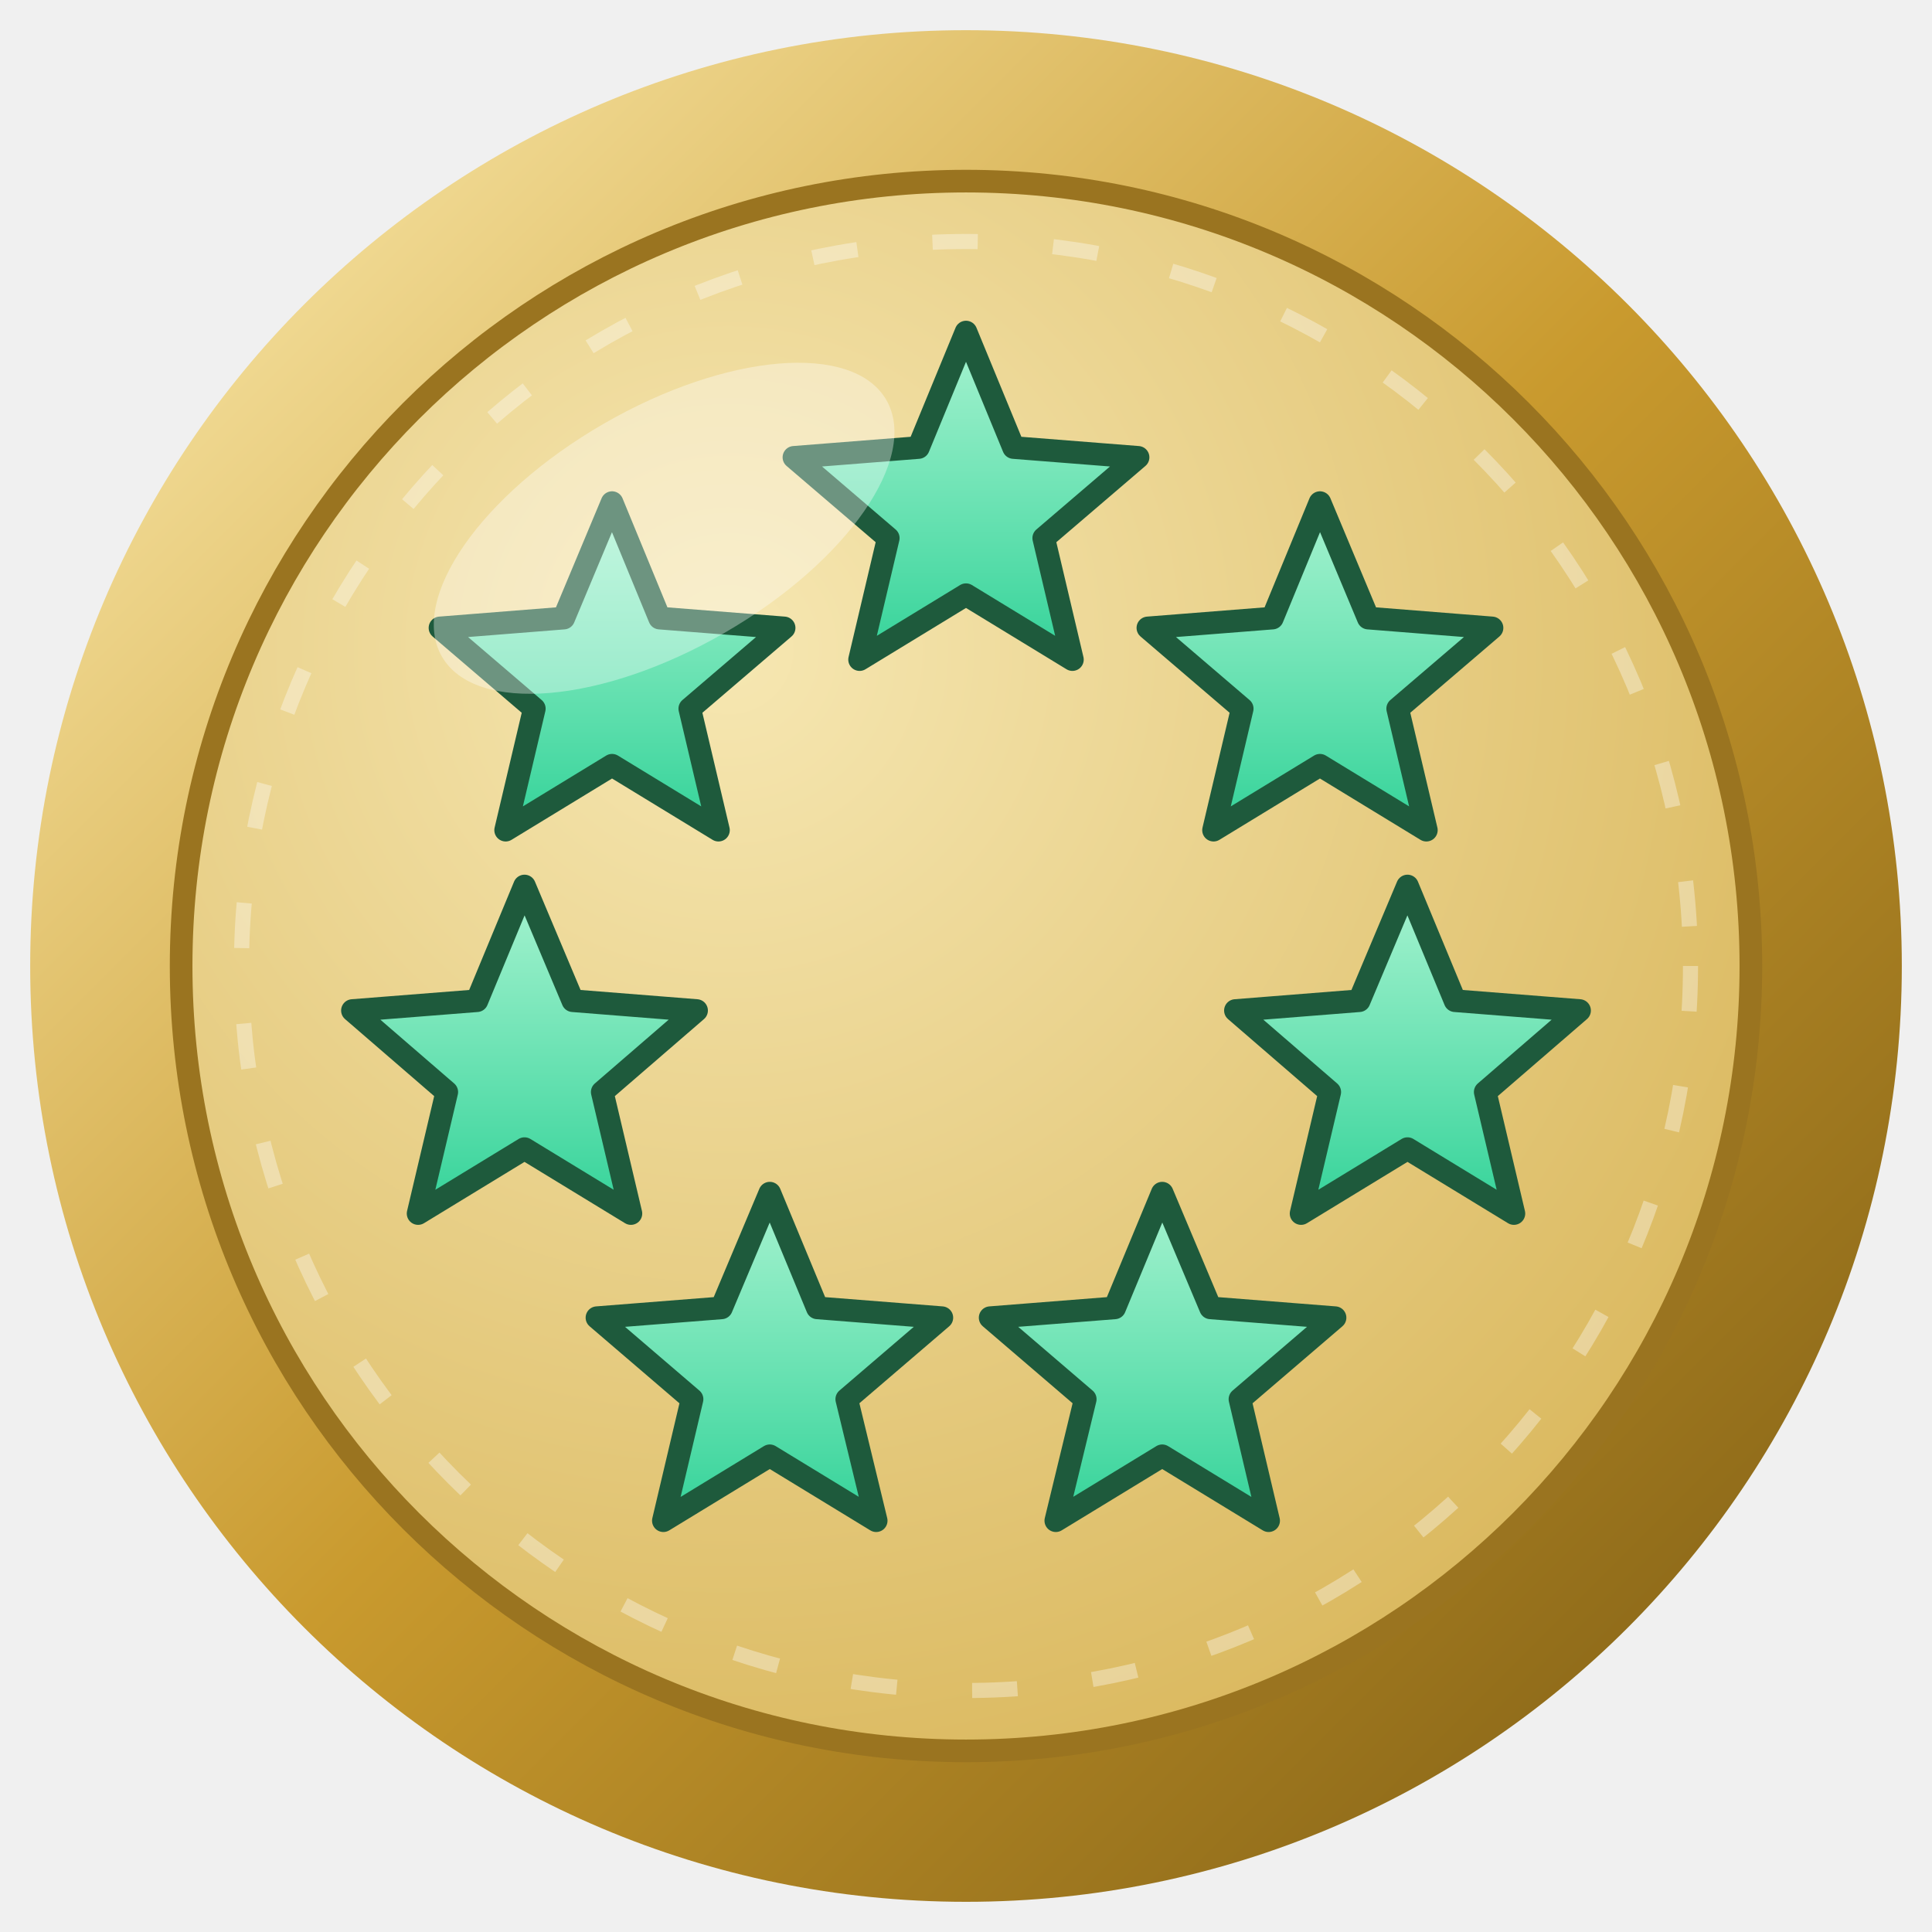
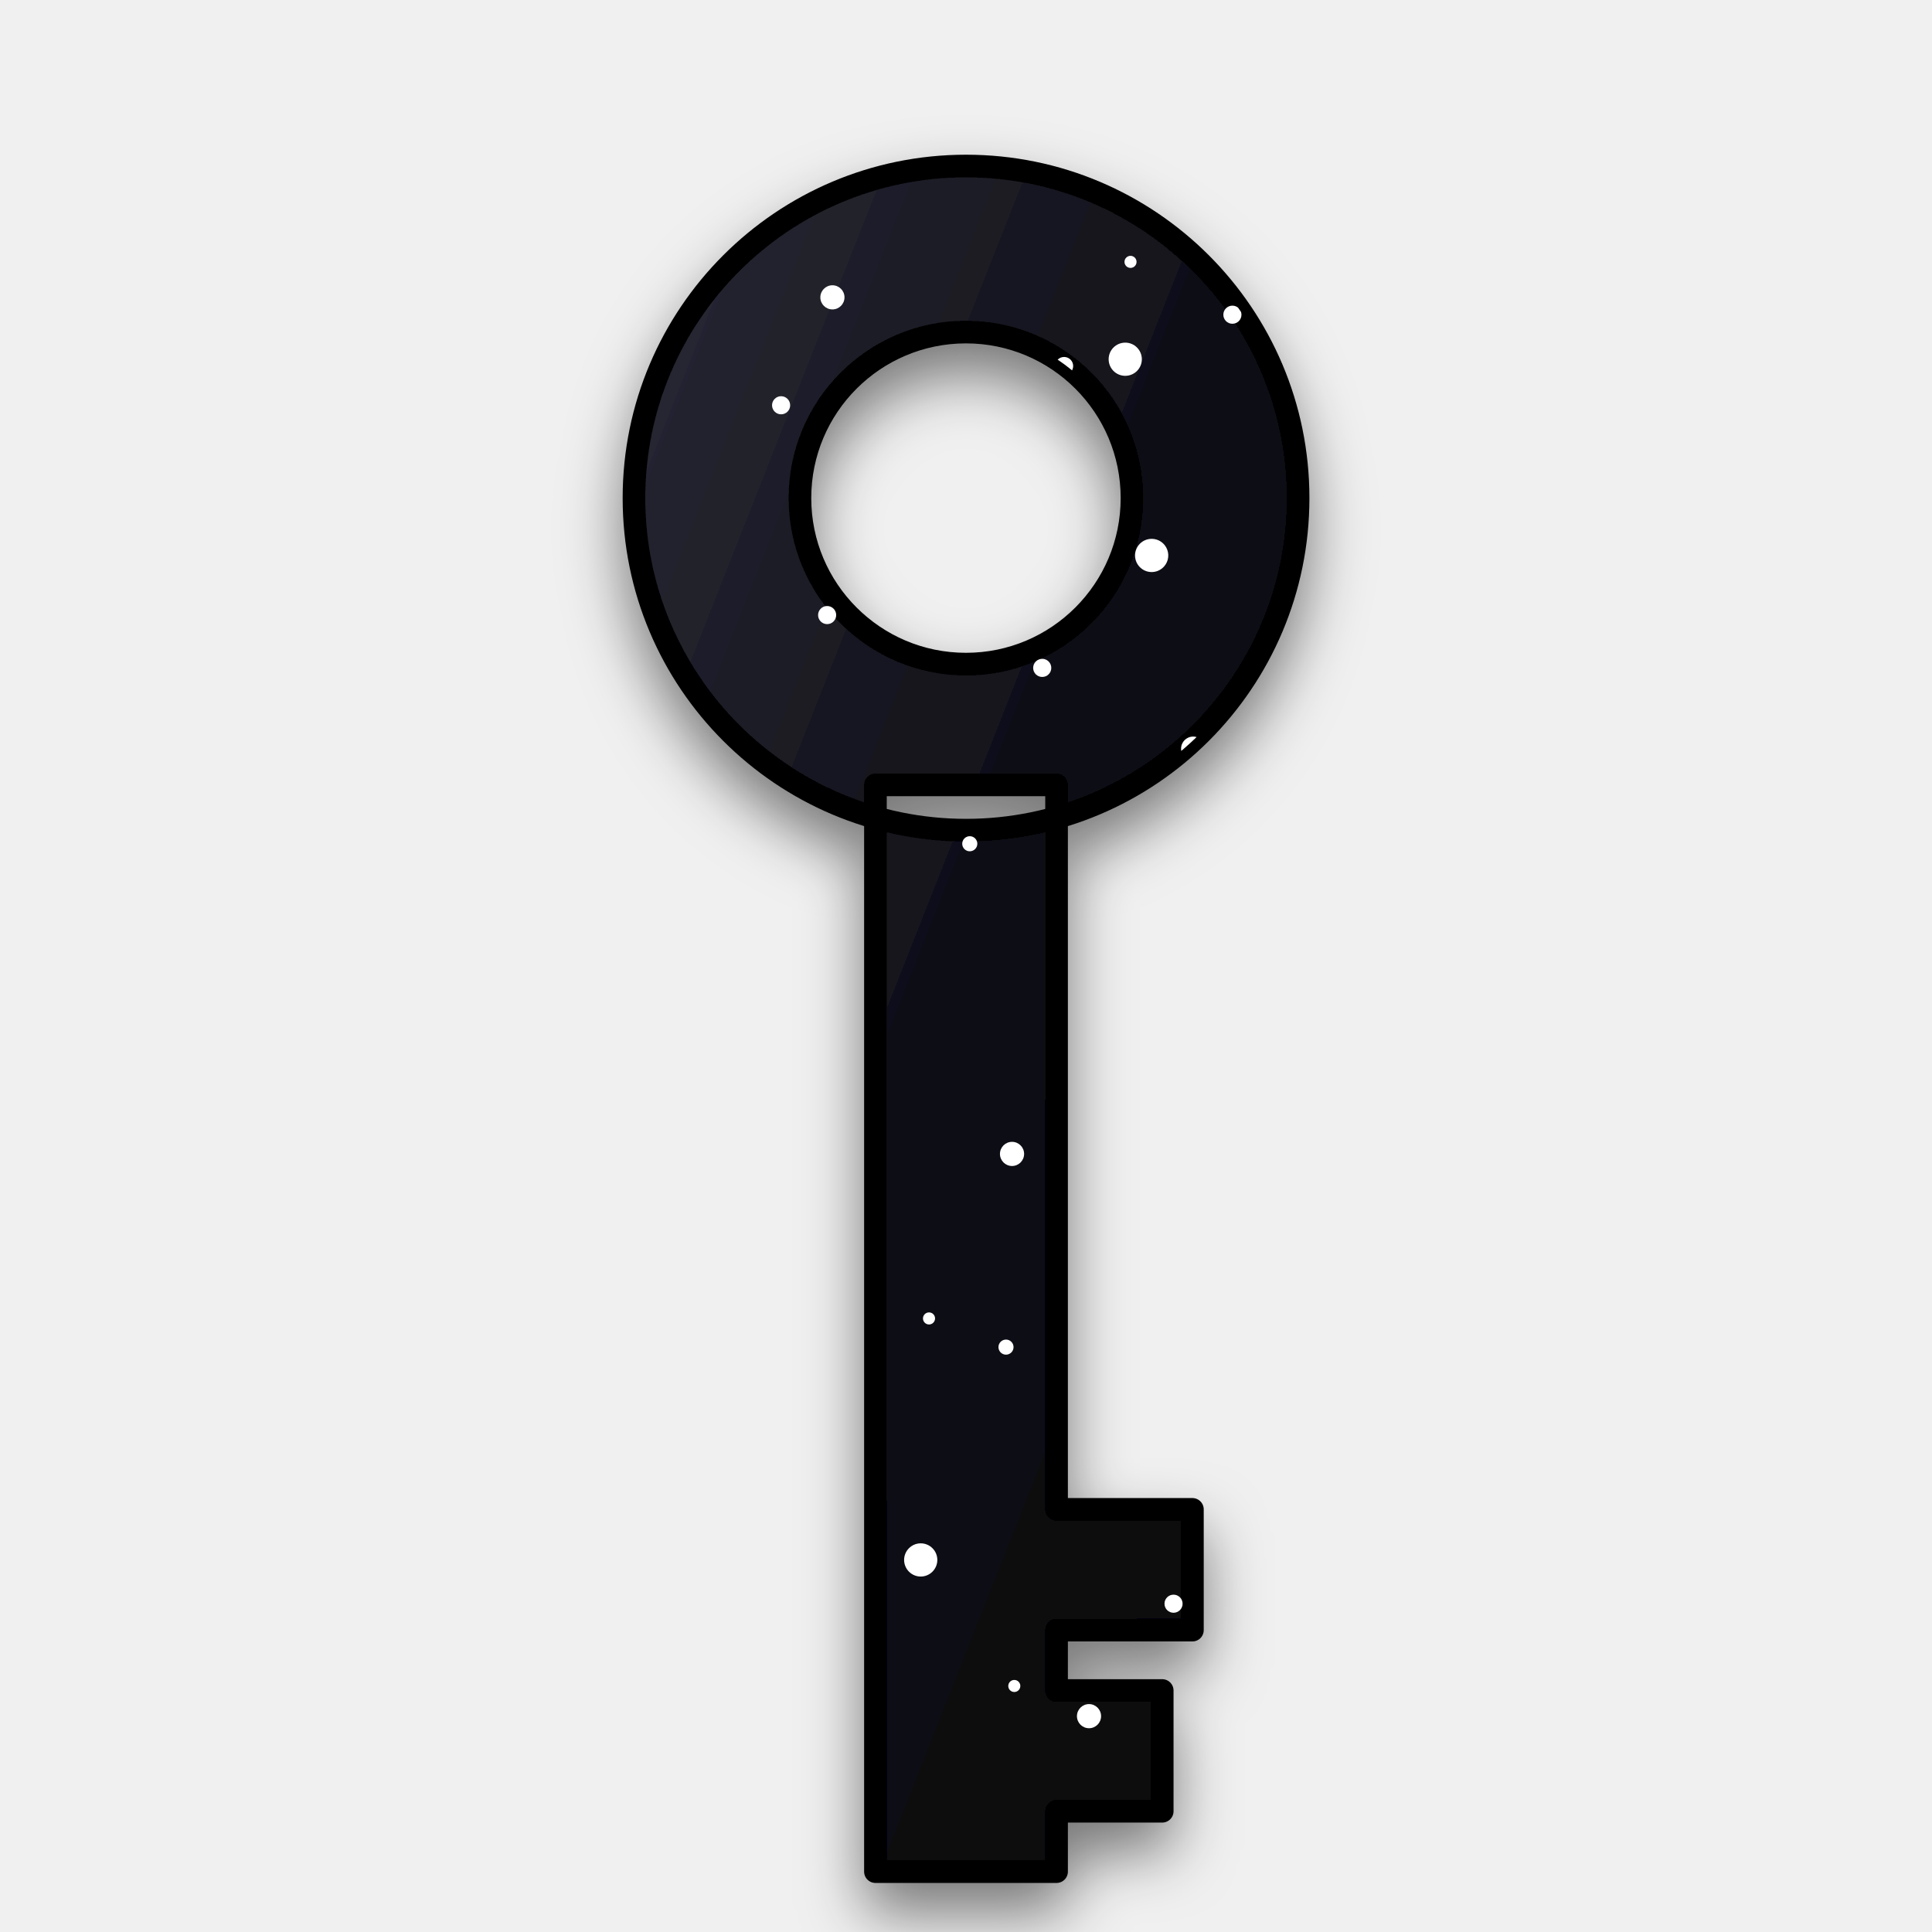
<svg xmlns="http://www.w3.org/2000/svg" viewBox="0 0 256 256" width="256" height="256">
  <defs>
-     <radialGradient id="face" cx="35%" cy="30%" r="80%">
-       <stop offset="0" stop-color="#F6E7B2" />
-       <stop offset="1" stop-color="#D9B65A" />
-     </radialGradient>
-     <linearGradient id="ringg" x1="0" y1="0" x2="1" y2="1">
-       <stop offset="0" stop-color="#FFF1B8" />
-       <stop offset="0.5" stop-color="#C99A2E" />
-       <stop offset="1" stop-color="#7A5A12" />
+     <linearGradient id="m" x1="0" y1="0" x2="1" y2="1">
+       <stop offset="0" stop-color="#2A2A36" />
+       <stop offset="0.5" stop-color="#0E0E16" />
+       <stop offset="1" stop-color="#05050A" />
    </linearGradient>
-     <linearGradient id="starfill" x1="0" y1="0" x2="0" y2="1">
-       <stop offset="0" stop-color="#A7F3D0" />
-       <stop offset="1" stop-color="#34D399" />
-     </linearGradient>
-     <linearGradient id="gem" x1="0" y1="0" x2="1" y2="1">
-       <stop offset="0" stop-color="#C4B5FD" />
-       <stop offset="1" stop-color="#7C3AED" />
-     </linearGradient>
+     <clipPath id="keyclip">
+       <path d="M128 22 a44 44 0 1 0 0.01 0 Z M128 44 a22 22 0 1 1 -0.01 0 Z M116 104 h24 v96 h18 v16 h-18 v8 h14 v16 h-14 v8 h-24 Z" fill-rule="evenodd" />
+     </clipPath>
+     <filter id="drop" x="-20%" y="-20%" width="140%" height="140%">
+       <feDropShadow dx="0" dy="4" stdDeviation="4" flood-color="#000" flood-opacity="0.5" />
+     </filter>
  </defs>
-   <circle cx="128" cy="128" r="124" fill="url(#ringg)" />
-   <circle cx="128" cy="128" r="104" fill="url(#face)" stroke="#9A7420" stroke-width="3" />
-   <circle cx="128" cy="128" r="96" fill="none" stroke="#FFFFFF" stroke-opacity="0.35" stroke-width="2" stroke-dasharray="6 10" />
-   <polygon points="128.0,44.0 134.3,59.3 150.8,60.6 138.3,71.3 142.1,87.4 128.0,78.8 113.9,87.4 117.7,71.3 105.2,60.6 121.7,59.3" fill="url(#starfill)" stroke="#1E5A3C" stroke-width="3" stroke-linejoin="round" />
-   <polygon points="174.9,66.6 181.3,81.9 197.7,83.2 185.2,93.9 189.0,110.0 174.9,101.4 160.8,110.0 164.6,93.9 152.1,83.2 168.6,81.9" fill="url(#starfill)" stroke="#1E5A3C" stroke-width="3" stroke-linejoin="round" />
-   <polygon points="186.5,117.4 192.8,132.6 209.3,133.9 196.8,144.7 200.6,160.8 186.5,152.2 172.4,160.8 176.2,144.7 163.7,133.9 180.1,132.6" fill="url(#starfill)" stroke="#1E5A3C" stroke-width="3" stroke-linejoin="round" />
-   <polygon points="154.0,158.1 160.4,173.3 176.9,174.6 164.3,185.4 168.1,201.5 154.0,192.9 139.9,201.5 143.8,185.4 131.2,174.6 147.7,173.3" fill="url(#starfill)" stroke="#1E5A3C" stroke-width="3" stroke-linejoin="round" />
-   <polygon points="102.0,158.1 108.3,173.3 124.8,174.6 112.2,185.4 116.1,201.5 102.0,192.9 87.9,201.5 91.7,185.4 79.1,174.6 95.6,173.3" fill="url(#starfill)" stroke="#1E5A3C" stroke-width="3" stroke-linejoin="round" />
-   <polygon points="69.5,117.4 75.9,132.6 92.3,133.9 79.8,144.7 83.6,160.8 69.5,152.2 55.4,160.8 59.2,144.7 46.7,133.9 63.2,132.6" fill="url(#starfill)" stroke="#1E5A3C" stroke-width="3" stroke-linejoin="round" />
-   <polygon points="81.1,66.6 87.4,81.9 103.9,83.2 91.4,93.9 95.2,110.0 81.1,101.4 67.0,110.0 70.8,93.9 58.3,83.2 74.7,81.9" fill="url(#starfill)" stroke="#1E5A3C" stroke-width="3" stroke-linejoin="round" />
-   <ellipse cx="88" cy="70" rx="34" ry="16" fill="#FFFFFF" opacity="0.35" transform="rotate(-30 88 70)" />
+   <g filter="url(#drop)">
+     <path d="M128 22 a44 44 0 1 0 0.01 0 Z M128 44 a22 22 0 1 1 -0.01 0 Z M116 104 h24 v96 h18 v16 h-18 v8 h14 v16 h-14 v8 h-24 Z" fill-rule="evenodd" fill="url(#m)" stroke="#000000" stroke-width="3" stroke-linejoin="round" />
+     <g clip-path="url(#keyclip)">
+       <circle cx="108.1" cy="138.4" r="1.2" fill="#FFFFFF">
+         <animate attributeName="opacity" values="0.35;1;0.35" dur="5.7s" begin="2.4s" repeatCount="indefinite" />
+       </circle>
+       <circle cx="134.1" cy="152.9" r="1.6" fill="#FFFFFF">
+         <animate attributeName="opacity" values="0.35;1;0.35" dur="3.4s" begin="1.2s" repeatCount="indefinite" />
+       </circle>
+       <circle cx="165.7" cy="121.0" r="2.2" fill="#FFFFFF">
+         <animate attributeName="opacity" values="0.35;1;0.35" dur="4.2s" begin="3.2s" repeatCount="indefinite" />
+       </circle>
+       <circle cx="101.4" cy="159.8" r="2.2" fill="#FFFFFF">
+         <animate attributeName="opacity" values="0.35;1;0.35" dur="3.9s" begin="0.1s" repeatCount="indefinite" />
+       </circle>
+       <circle cx="149.1" cy="47.6" r="2.2" fill="#FFFFFF">
+         <animate attributeName="opacity" values="0.35;1;0.35" dur="2.6s" begin="3.9s" repeatCount="indefinite" />
+       </circle>
+       <circle cx="152.6" cy="73.6" r="2.2" fill="#FFFFFF">
+         <animate attributeName="opacity" values="0.35;1;0.35" dur="5.0s" begin="4.4s" repeatCount="indefinite" />
+       </circle>
+       <circle cx="144.3" cy="227.4" r="1.6" fill="#FFFFFF">
+         <animate attributeName="opacity" values="0.35;1;0.35" dur="5.0s" begin="2.9s" repeatCount="indefinite" />
+       </circle>
+       <circle cx="163.3" cy="41.7" r="1.2" fill="#FFFFFF">
+         <animate attributeName="opacity" values="0.35;1;0.35" dur="2.8s" begin="0.7s" repeatCount="indefinite" />
+       </circle>
+       <circle cx="106.5" cy="237.9" r="1.6" fill="#FFFFFF">
+         <animate attributeName="opacity" values="0.35;1;0.35" dur="5.2s" begin="4.3s" repeatCount="indefinite" />
+       </circle>
+       <circle cx="122.0" cy="206.7" r="2.2" fill="#FFFFFF">
+         <animate attributeName="opacity" values="0.35;1;0.35" dur="3.7s" begin="2.9s" repeatCount="indefinite" />
+       </circle>
+       <circle cx="134.4" cy="223.4" r="0.8" fill="#FFFFFF">
+         <animate attributeName="opacity" values="0.35;1;0.35" dur="5.5s" begin="5.0s" repeatCount="indefinite" />
+       </circle>
+       <circle cx="141.0" cy="48.5" r="1.2" fill="#FFFFFF">
+         <animate attributeName="opacity" values="0.35;1;0.35" dur="5.9s" begin="4.5s" repeatCount="indefinite" />
+       </circle>
+       <circle cx="133.3" cy="178.5" r="1" fill="#FFFFFF">
+         <animate attributeName="opacity" values="0.35;1;0.35" dur="4.7s" begin="4.9s" repeatCount="indefinite" />
+       </circle>
+       <circle cx="110.3" cy="39.4" r="1.6" fill="#FFFFFF">
+         <animate attributeName="opacity" values="0.35;1;0.35" dur="5.5s" begin="4.9s" repeatCount="indefinite" />
+       </circle>
+       <circle cx="96.7" cy="198.9" r="1.6" fill="#FFFFFF">
+         <animate attributeName="opacity" values="0.35;1;0.35" dur="5.6s" begin="0.1s" repeatCount="indefinite" />
+       </circle>
+       <circle cx="122.5" cy="108.0" r="0.8" fill="#FFFFFF">
+         <animate attributeName="opacity" values="0.35;1;0.35" dur="2.7s" begin="3.1s" repeatCount="indefinite" />
+       </circle>
+       <circle cx="93.4" cy="179.6" r="1.2" fill="#FFFFFF">
+         <animate attributeName="opacity" values="0.35;1;0.35" dur="4.4s" begin="4.6s" repeatCount="indefinite" />
+       </circle>
+       <circle cx="111.2" cy="65.7" r="0.8" fill="#FFFFFF">
+         <animate attributeName="opacity" values="0.35;1;0.35" dur="3.6s" begin="0.4s" repeatCount="indefinite" />
+       </circle>
+       <circle cx="135.6" cy="17.4" r="1" fill="#FFFFFF">
+         <animate attributeName="opacity" values="0.35;1;0.35" dur="5.9s" begin="1.5s" repeatCount="indefinite" />
+       </circle>
+       <circle cx="110.0" cy="172.8" r="1.2" fill="#FFFFFF">
+         <animate attributeName="opacity" values="0.35;1;0.35" dur="3.6s" begin="4.8s" repeatCount="indefinite" />
+       </circle>
+       <circle cx="158.1" cy="99.2" r="1.6" fill="#FFFFFF">
+         <animate attributeName="opacity" values="0.35;1;0.35" dur="5.5s" begin="1.9s" repeatCount="indefinite" />
+       </circle>
+       <circle cx="155.9" cy="170.7" r="0.8" fill="#FFFFFF">
+         <animate attributeName="opacity" values="0.35;1;0.35" dur="4.7s" begin="4.7s" repeatCount="indefinite" />
+       </circle>
+       <circle cx="128.5" cy="111.8" r="1" fill="#FFFFFF">
+         <animate attributeName="opacity" values="0.35;1;0.35" dur="5.8s" begin="2.2s" repeatCount="indefinite" />
+       </circle>
+       <circle cx="109.6" cy="81.5" r="1.2" fill="#FFFFFF">
+         <animate attributeName="opacity" values="0.35;1;0.35" dur="2.5s" begin="2.1s" repeatCount="indefinite" />
+       </circle>
+       <circle cx="134.1" cy="14.7" r="2.2" fill="#FFFFFF">
+         <animate attributeName="opacity" values="0.35;1;0.35" dur="4.6s" begin="0.7s" repeatCount="indefinite" />
+       </circle>
+       <circle cx="138.1" cy="88.5" r="1.2" fill="#FFFFFF">
+         <animate attributeName="opacity" values="0.35;1;0.35" dur="4.9s" begin="1.8s" repeatCount="indefinite" />
+       </circle>
+       <circle cx="143.7" cy="184.2" r="0.8" fill="#FFFFFF">
+         <animate attributeName="opacity" values="0.35;1;0.35" dur="4.6s" begin="4.8s" repeatCount="indefinite" />
+       </circle>
+       <circle cx="91.6" cy="97.1" r="1.6" fill="#FFFFFF">
+         <animate attributeName="opacity" values="0.35;1;0.35" dur="3.5s" begin="3.0s" repeatCount="indefinite" />
+       </circle>
+       <circle cx="103.5" cy="53.7" r="1.2" fill="#FFFFFF">
+         <animate attributeName="opacity" values="0.35;1;0.35" dur="5.5s" begin="1.3s" repeatCount="indefinite" />
+       </circle>
+       <circle cx="149.8" cy="34.7" r="0.8" fill="#FFFFFF">
+         <animate attributeName="opacity" values="0.35;1;0.35" dur="5.9s" begin="3.4s" repeatCount="indefinite" />
+       </circle>
+       <circle cx="100.0" cy="128.0" r="1.2" fill="#FFFFFF">
+         <animate attributeName="opacity" values="0.35;1;0.35" dur="3.3s" begin="0.9s" repeatCount="indefinite" />
+       </circle>
+       <circle cx="123.1" cy="174.7" r="0.8" fill="#FFFFFF">
+         <animate attributeName="opacity" values="0.35;1;0.35" dur="4.6s" begin="4.7s" repeatCount="indefinite" />
+       </circle>
+       <circle cx="141.3" cy="63.0" r="1" fill="#FFFFFF">
+         <animate attributeName="opacity" values="0.35;1;0.35" dur="2.8s" begin="3.7s" repeatCount="indefinite" />
+       </circle>
+       <circle cx="106.6" cy="144.1" r="1.2" fill="#FFFFFF">
+         <animate attributeName="opacity" values="0.35;1;0.35" dur="3.3s" begin="0.6s" repeatCount="indefinite" />
+       </circle>
+       <circle cx="130.3" cy="55.0" r="2.2" fill="#FFFFFF">
+         <animate attributeName="opacity" values="0.35;1;0.35" dur="3.1s" begin="1.4s" repeatCount="indefinite" />
+       </circle>
+       <circle cx="151.3" cy="161.5" r="2.2" fill="#FFFFFF">
+         <animate attributeName="opacity" values="0.35;1;0.35" dur="3.7s" begin="0.6s" repeatCount="indefinite" />
+       </circle>
+       <circle cx="112.2" cy="197.4" r="1.2" fill="#FFFFFF">
+         <animate attributeName="opacity" values="0.35;1;0.35" dur="4.1s" begin="3.2s" repeatCount="indefinite" />
+       </circle>
+       <circle cx="112.1" cy="144.1" r="0.8" fill="#FFFFFF">
+         <animate attributeName="opacity" values="0.35;1;0.35" dur="5.7s" begin="0.8s" repeatCount="indefinite" />
+       </circle>
+       <circle cx="90.4" cy="232.6" r="2.2" fill="#FFFFFF">
+         <animate attributeName="opacity" values="0.35;1;0.35" dur="6.0s" begin="2.2s" repeatCount="indefinite" />
+       </circle>
+       <circle cx="162.2" cy="228.9" r="1" fill="#FFFFFF">
+         <animate attributeName="opacity" values="0.35;1;0.35" dur="2.6s" begin="2.3s" repeatCount="indefinite" />
+       </circle>
+       <circle cx="147.3" cy="186.5" r="1.2" fill="#FFFFFF">
+         <animate attributeName="opacity" values="0.35;1;0.35" dur="4.4s" begin="4.4s" repeatCount="indefinite" />
+       </circle>
+       <circle cx="155.5" cy="212.5" r="1.2" fill="#FFFFFF">
+         <animate attributeName="opacity" values="0.35;1;0.35" dur="2.9s" begin="1.2s" repeatCount="indefinite" />
+       </circle>
+     </g>
+   </g>
</svg>
